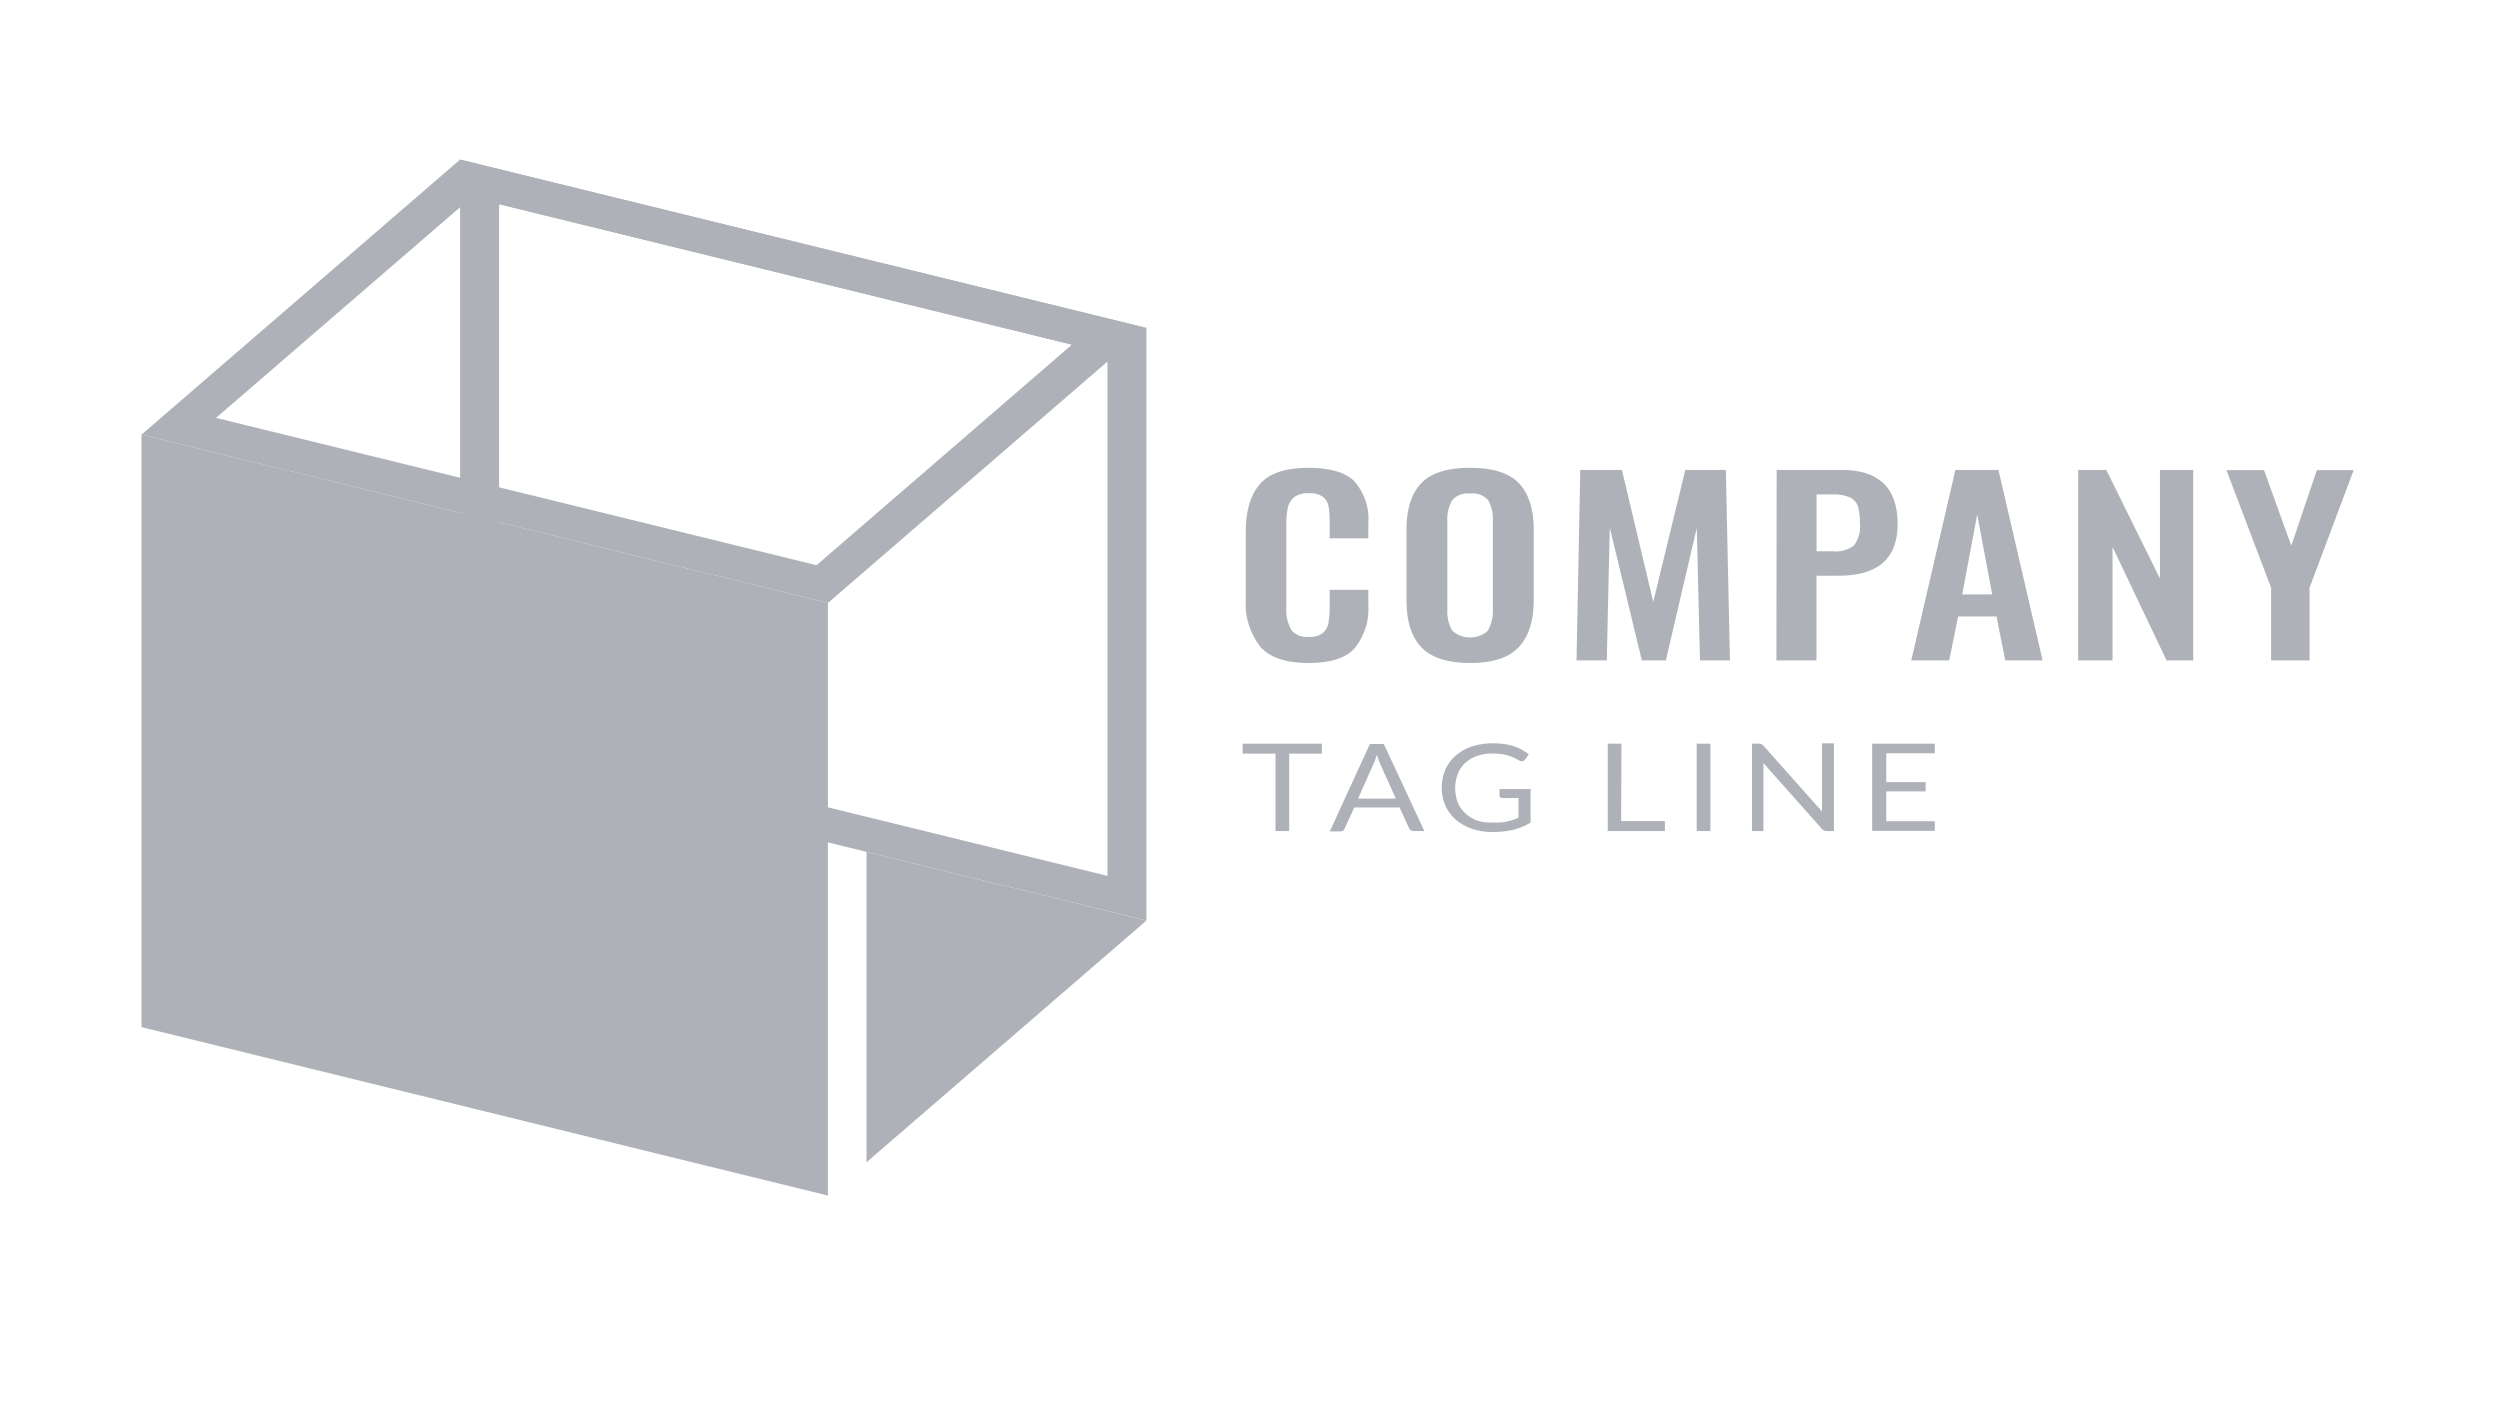
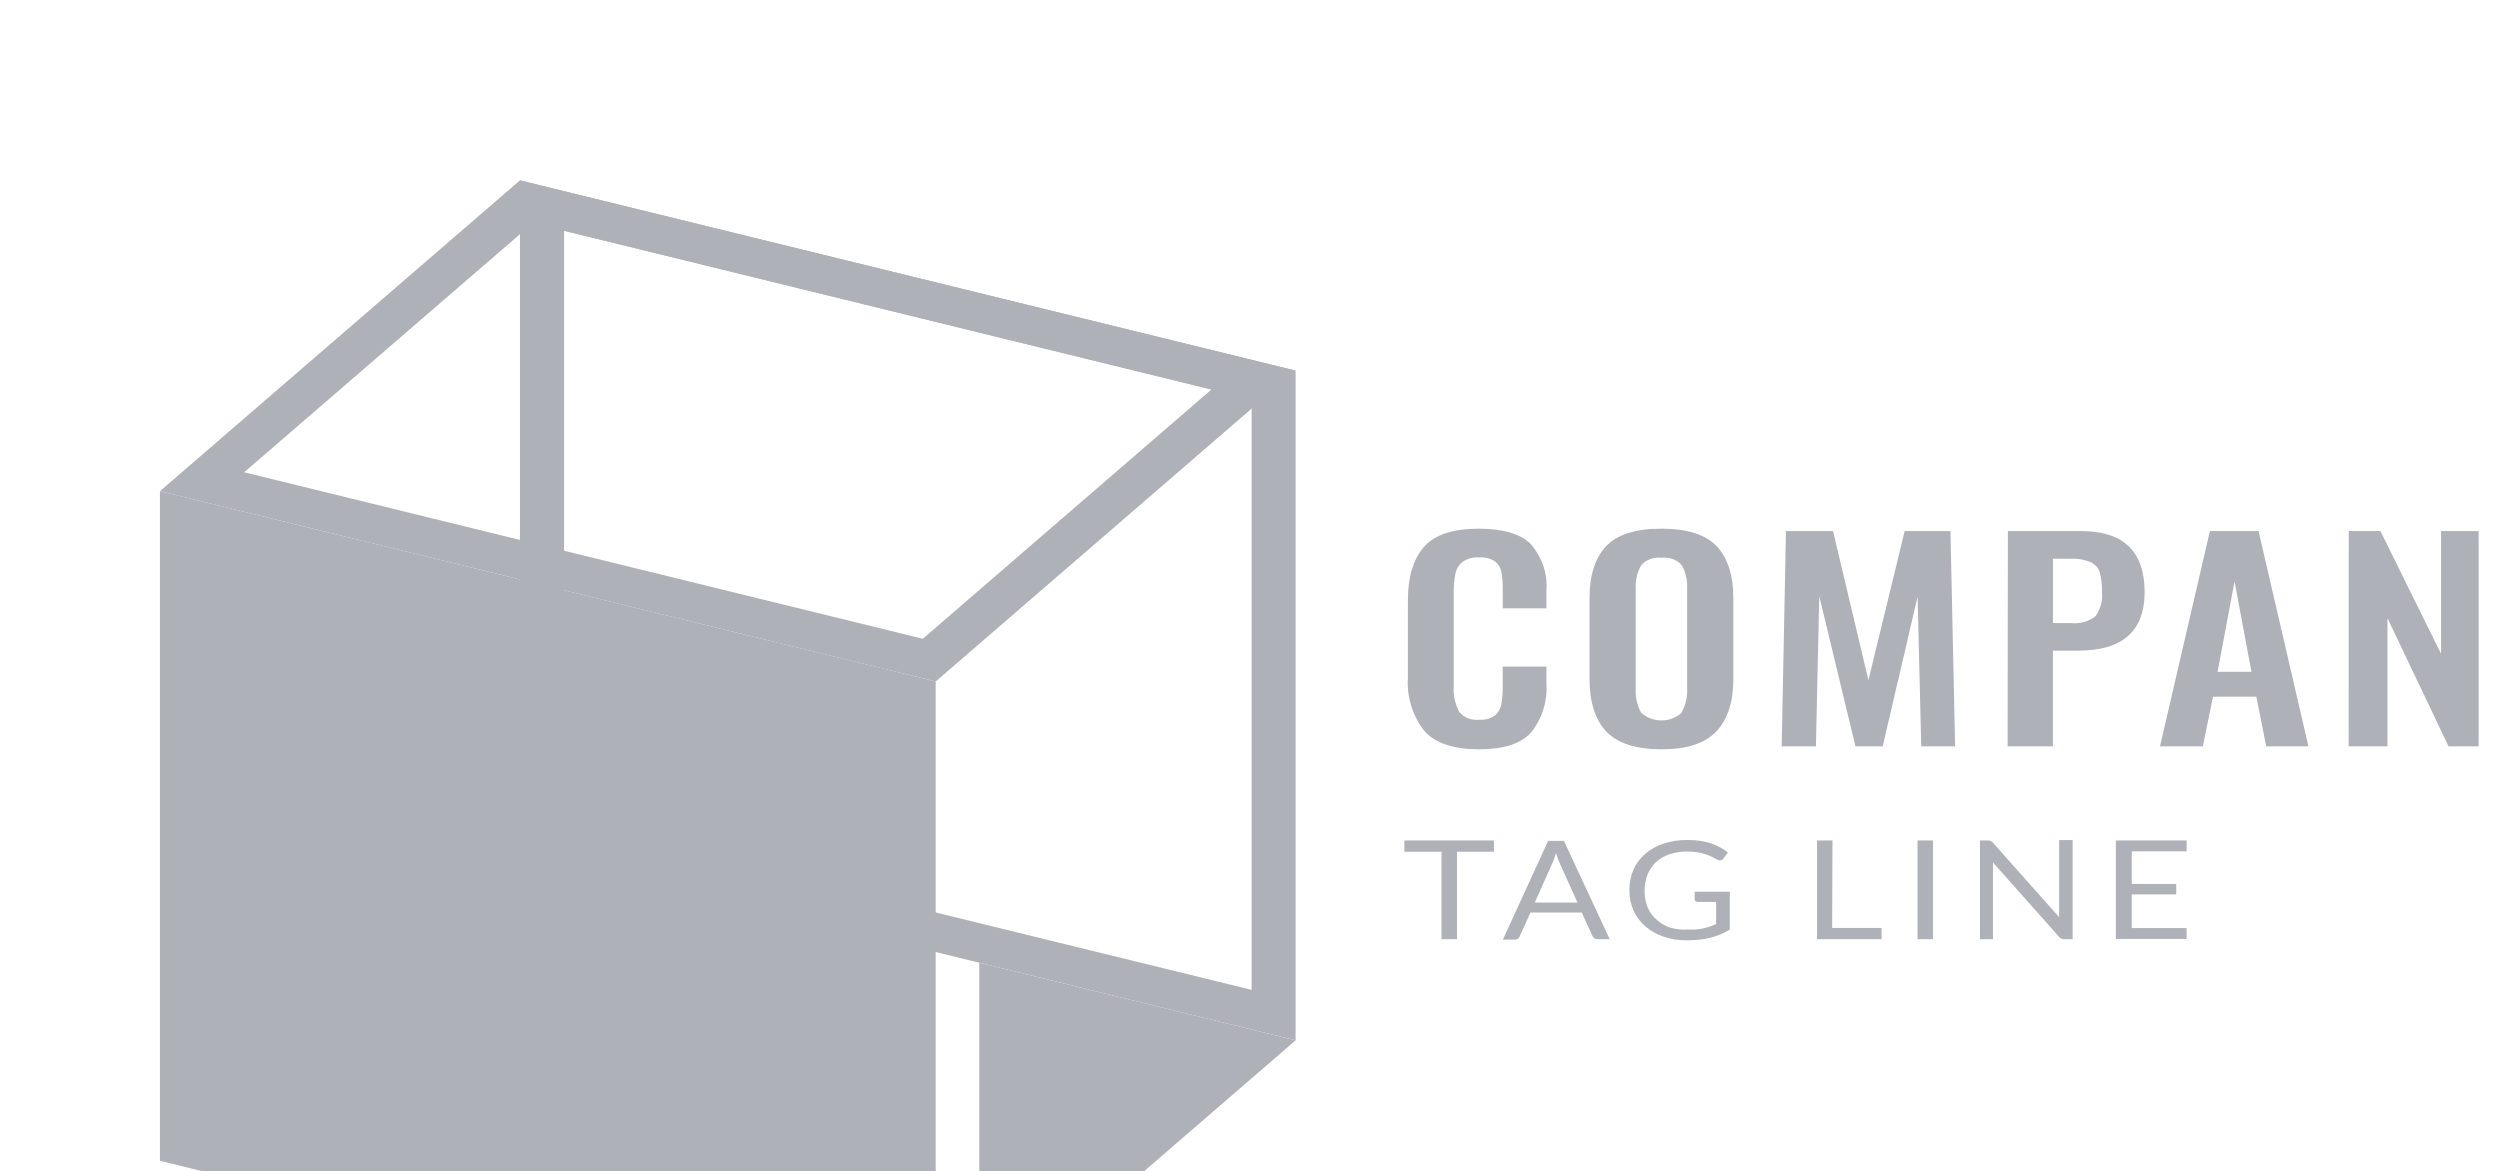
- <svg xmlns="http://www.w3.org/2000/svg" width="106" height="60" viewBox="0 0 106 60" fill="none">
-   <path d="M53.425 27.408C52.982 26.818 52.77 26.121 52.82 25.42V22.536C52.82 21.653 53.021 20.981 53.422 20.521C53.822 20.062 54.511 19.833 55.487 19.835C56.404 19.835 57.056 20.031 57.441 20.422C57.861 20.921 58.065 21.531 58.018 22.146V22.824H56.377V22.137C56.383 21.913 56.367 21.688 56.33 21.466C56.306 21.314 56.223 21.173 56.095 21.067C55.927 20.953 55.715 20.897 55.501 20.912C55.276 20.897 55.053 20.956 54.876 21.076C54.733 21.194 54.637 21.348 54.604 21.516C54.557 21.751 54.535 21.99 54.539 22.229V25.728C54.513 26.065 54.586 26.403 54.75 26.71C54.831 26.814 54.945 26.896 55.077 26.948C55.21 27 55.356 27.019 55.501 27.003C55.711 27.018 55.919 26.962 56.082 26.845C56.215 26.73 56.301 26.581 56.326 26.42C56.364 26.188 56.382 25.953 56.377 25.719V25.009H58.018V25.657C58.064 26.299 57.865 26.936 57.451 27.47C57.074 27.898 56.431 28.112 55.487 28.112C54.543 28.112 53.829 27.883 53.425 27.408Z" fill="#AFB1B8" />
-   <path d="M60.257 27.438C59.842 26.989 59.635 26.335 59.635 25.47V22.437C59.635 21.58 59.842 20.932 60.257 20.492C60.671 20.052 61.364 19.833 62.336 19.835C63.301 19.835 63.99 20.054 64.405 20.492C64.819 20.932 65.03 21.58 65.03 22.437V25.47C65.03 26.326 64.819 26.983 64.398 27.435C63.977 27.886 63.291 28.112 62.336 28.112C61.381 28.112 60.675 27.883 60.257 27.438ZM63.1 26.71C63.249 26.429 63.316 26.121 63.297 25.813V22.099C63.316 21.797 63.25 21.495 63.104 21.22C63.02 21.113 62.904 21.03 62.769 20.978C62.633 20.926 62.483 20.908 62.336 20.926C62.188 20.909 62.038 20.927 61.902 20.978C61.766 21.03 61.649 21.114 61.565 21.22C61.415 21.494 61.348 21.797 61.368 22.099V25.83C61.347 26.139 61.415 26.447 61.565 26.728C61.66 26.822 61.779 26.898 61.911 26.95C62.043 27.002 62.187 27.029 62.333 27.029C62.478 27.029 62.622 27.002 62.754 26.95C62.887 26.898 63.005 26.822 63.1 26.728V26.71Z" fill="#AFB1B8" />
-   <path d="M67.004 19.924H68.77L70.098 25.519L71.457 19.924H73.176L73.35 28H72.079L71.943 22.387L70.632 28H69.613L68.254 22.366L68.128 28H66.844L67.004 19.924Z" fill="#AFB1B8" />
-   <path d="M75.33 19.924H78.082C79.667 19.924 80.46 20.688 80.46 22.217C80.46 23.681 79.625 24.413 77.956 24.411H77.019V28H75.32L75.33 19.924ZM77.681 23.375C77.849 23.394 78.019 23.381 78.181 23.336C78.342 23.292 78.49 23.219 78.615 23.12C78.81 22.848 78.896 22.527 78.86 22.208C78.869 21.962 78.841 21.715 78.778 21.475C78.754 21.395 78.712 21.319 78.653 21.253C78.595 21.187 78.522 21.132 78.439 21.091C78.203 20.993 77.942 20.949 77.681 20.962H77.022V23.375H77.681Z" fill="#AFB1B8" />
-   <path d="M82.909 19.924H84.734L86.606 28H85.022L84.652 26.138H83.025L82.644 28H81.038L82.909 19.924ZM84.469 25.203L83.833 21.812L83.198 25.203H84.469Z" fill="#AFB1B8" />
-   <path d="M88.117 19.924H89.306L91.582 24.531V19.924H92.992V28H91.861L89.571 23.191V28H88.114L88.117 19.924Z" fill="#AFB1B8" />
-   <path d="M96.294 24.921L94.402 19.935H95.996L97.151 23.138L98.234 19.935H99.794L97.925 24.921V28H96.294V24.921Z" fill="#AFB1B8" />
-   <path d="M56.048 31.532V31.954H54.662V35.236H54.081V31.954H52.688V31.532H56.048Z" fill="#AFB1B8" />
-   <path d="M60.393 35.236H59.944C59.899 35.239 59.854 35.226 59.819 35.201C59.785 35.179 59.759 35.15 59.744 35.116L59.343 34.236H57.42L57.019 35.116C57.008 35.153 56.987 35.187 56.958 35.216C56.922 35.24 56.878 35.253 56.832 35.251H56.384L58.083 31.547H58.674L60.393 35.236ZM57.58 33.861H59.183L58.504 32.353C58.454 32.239 58.412 32.123 58.378 32.004C58.354 32.075 58.334 32.142 58.314 32.201L58.252 32.356L57.58 33.861Z" fill="#AFB1B8" />
-   <path d="M63.321 34.872C63.428 34.877 63.534 34.877 63.64 34.872C63.732 34.864 63.823 34.849 63.912 34.828C63.995 34.811 64.077 34.788 64.157 34.761C64.232 34.734 64.306 34.702 64.384 34.67V33.837H63.705C63.688 33.838 63.671 33.836 63.656 33.831C63.64 33.825 63.625 33.818 63.613 33.808C63.602 33.799 63.593 33.789 63.587 33.777C63.581 33.766 63.579 33.753 63.579 33.74V33.456H64.897V34.875C64.79 34.942 64.676 35.001 64.558 35.051C64.437 35.103 64.31 35.145 64.181 35.177C64.042 35.213 63.9 35.238 63.756 35.254C63.591 35.27 63.426 35.277 63.26 35.277C62.967 35.279 62.676 35.233 62.404 35.139C62.15 35.051 61.918 34.919 61.724 34.752C61.535 34.583 61.386 34.384 61.286 34.166C61.179 33.92 61.126 33.659 61.13 33.397C61.126 33.133 61.178 32.871 61.283 32.623C61.38 32.403 61.53 32.203 61.721 32.036C61.915 31.869 62.146 31.739 62.401 31.652C62.691 31.557 63 31.511 63.311 31.514C63.469 31.514 63.627 31.524 63.783 31.546C63.921 31.566 64.057 31.597 64.187 31.64C64.306 31.678 64.42 31.728 64.527 31.787C64.631 31.845 64.73 31.909 64.823 31.98L64.66 32.209C64.647 32.23 64.628 32.248 64.605 32.26C64.581 32.272 64.555 32.279 64.527 32.279C64.49 32.278 64.453 32.268 64.422 32.25C64.371 32.227 64.317 32.197 64.255 32.162C64.183 32.123 64.107 32.09 64.028 32.062C63.926 32.027 63.822 32 63.715 31.98C63.573 31.958 63.428 31.947 63.284 31.948C63.06 31.946 62.837 31.981 62.628 32.051C62.439 32.116 62.269 32.216 62.129 32.344C61.988 32.477 61.88 32.634 61.813 32.804C61.661 33.206 61.661 33.638 61.813 34.039C61.887 34.214 62.003 34.372 62.153 34.506C62.292 34.633 62.461 34.733 62.648 34.799C62.864 34.863 63.093 34.888 63.321 34.872V34.872Z" fill="#AFB1B8" />
-   <path d="M68.736 34.814H70.591V35.236H68.169V31.532H68.75L68.736 34.814Z" fill="#AFB1B8" />
-   <path d="M72.521 35.236H71.94V31.532H72.521V35.236Z" fill="#AFB1B8" />
-   <path d="M74.681 31.549C74.716 31.566 74.746 31.589 74.77 31.617L77.253 34.409C77.25 34.365 77.25 34.321 77.253 34.277C77.253 34.236 77.253 34.195 77.253 34.157V31.517H77.759V35.236H77.467C77.424 35.239 77.38 35.232 77.341 35.216C77.306 35.197 77.275 35.173 77.25 35.145L74.77 32.356C74.77 32.4 74.77 32.441 74.77 32.482C74.77 32.523 74.77 32.561 74.77 32.596V35.236H74.284V31.532H74.586C74.619 31.532 74.651 31.538 74.681 31.549V31.549Z" fill="#AFB1B8" />
-   <path d="M82.036 31.532V31.939H79.978V33.162H81.646V33.555H79.978V34.819H82.036V35.227H79.38V31.532H82.036Z" fill="#AFB1B8" />
-   <path d="M21.162 8.656L46.957 14.979V37.137L21.162 30.816V8.656ZM19.507 6.767V31.893L48.608 39.029V13.905L19.507 6.767Z" fill="#AFB1B8" />
-   <path d="M35.104 50.692L6 43.55V18.427L35.104 25.566V50.692Z" fill="#AFB1B8" />
-   <path d="M19.99 8.371L45.448 14.615L34.621 23.965L9.159 17.718L19.99 8.371ZM19.507 6.767L6 18.428L35.104 25.566L48.608 13.905L19.507 6.767Z" fill="#AFB1B8" />
-   <path d="M36.741 49.279L48.608 39.032L36.741 36.119V49.279Z" fill="#AFB1B8" />
+ <svg xmlns="http://www.w3.org/2000/svg" fill="#AFB1B8">
+   <path d="M53.425 27.408a2.947 2.947 0 0 1-.605-1.988v-2.884c0-.883.2-1.555.602-2.015.4-.46 1.089-.688 2.065-.686.917 0 1.569.196 1.953.587.42.499.625 1.109.578 1.724v.678h-1.64v-.687c.005-.224-.01-.449-.048-.671a.65.65 0 0 0-.235-.399.95.95 0 0 0-.594-.155 1.005 1.005 0 0 0-.625.164.768.768 0 0 0-.272.44 3.332 3.332 0 0 0-.065.713v3.499c-.026.337.047.675.21.982a.77.77 0 0 0 .328.238.9.9 0 0 0 .424.055.893.893 0 0 0 .58-.158.704.704 0 0 0 .245-.425c.038-.232.056-.467.051-.701v-.71h1.641v.648a2.64 2.64 0 0 1-.567 1.813c-.377.428-1.02.642-1.964.642s-1.658-.229-2.062-.704ZM60.257 27.438c-.415-.45-.622-1.103-.622-1.968v-3.033c0-.857.207-1.505.622-1.945.414-.44 1.107-.659 2.079-.657.965 0 1.654.22 2.069.657.414.44.625 1.088.625 1.945v3.032c0 .857-.21 1.514-.632 1.966-.421.451-1.107.677-2.062.677-.955 0-1.661-.229-2.08-.674Zm2.843-.728c.149-.28.216-.589.197-.897v-3.714a1.65 1.65 0 0 0-.193-.88.776.776 0 0 0-.335-.241.907.907 0 0 0-.433-.052.918.918 0 0 0-.434.052.786.786 0 0 0-.337.241c-.15.275-.217.578-.197.88v3.731c-.02.309.047.617.197.898.095.094.214.17.346.222a1.158 1.158 0 0 0 .843 0c.133-.052.25-.128.346-.222v-.018ZM67.004 19.924h1.766l1.328 5.595 1.36-5.595h1.718L73.35 28h-1.271l-.136-5.613L70.632 28h-1.02l-1.358-5.634L68.128 28h-1.284l.16-8.076ZM75.33 19.924h2.752c1.585 0 2.378.764 2.378 2.293 0 1.464-.835 2.196-2.504 2.194h-.937V28H75.32l.01-8.077Zm2.351 3.451c.168.019.338.006.5-.039.16-.044.31-.117.434-.216.195-.273.281-.593.245-.912a2.525 2.525 0 0 0-.082-.733.594.594 0 0 0-.125-.222.703.703 0 0 0-.214-.162 1.759 1.759 0 0 0-.758-.13h-.659v2.414h.66ZM82.91 19.924h1.824L86.606 28h-1.584l-.37-1.862h-1.627L82.645 28h-1.607l1.871-8.076Zm1.559 5.279-.636-3.39-.635 3.39h1.27ZM88.117 19.924h1.19l2.275 4.607v-4.607h1.41V28h-1.131l-2.29-4.81V28h-1.457l.003-8.076ZM96.294 24.92l-1.892-4.985h1.594l1.155 3.203 1.083-3.203h1.56l-1.869 4.986V28h-1.63v-3.08ZM56.048 31.532v.422h-1.386v3.282h-.581v-3.282h-1.393v-.422h3.36ZM60.393 35.236h-.449a.2.2 0 0 1-.126-.035.194.194 0 0 1-.074-.085l-.401-.88H57.42l-.4.88a.243.243 0 0 1-.062.1.208.208 0 0 1-.126.035h-.448l1.699-3.704h.59l1.72 3.69Zm-2.813-1.375h1.603l-.68-1.508a2.699 2.699 0 0 1-.125-.349c-.024.07-.044.138-.064.197l-.062.155-.672 1.505ZM63.321 34.872c.107.005.213.005.32 0 .091-.008.182-.023.271-.044.083-.017.165-.04.245-.067.075-.027.15-.059.227-.091v-.833h-.679a.137.137 0 0 1-.092-.03.086.086 0 0 1-.026-.03.074.074 0 0 1-.008-.037v-.284h1.318v1.42a2.578 2.578 0 0 1-.716.301c-.14.036-.281.061-.425.077-.165.016-.33.023-.496.023a2.59 2.59 0 0 1-.856-.138 2.09 2.09 0 0 1-.68-.387 1.79 1.79 0 0 1-.438-.587 1.851 1.851 0 0 1-.156-.768 1.92 1.92 0 0 1 .153-.774c.097-.22.247-.42.438-.587.194-.167.425-.297.68-.384.29-.095.6-.142.91-.138.158 0 .316.01.472.032.138.02.274.051.404.094.12.038.233.088.34.147.104.058.203.122.296.193l-.163.229a.142.142 0 0 1-.055.05.17.17 0 0 1-.078.02.222.222 0 0 1-.105-.029 2.113 2.113 0 0 1-.167-.088 1.504 1.504 0 0 0-.227-.1 2.127 2.127 0 0 0-.313-.082 2.614 2.614 0 0 0-.431-.032 2.009 2.009 0 0 0-.656.103c-.189.065-.36.165-.5.293a1.29 1.29 0 0 0-.315.46 1.732 1.732 0 0 0 0 1.235c.074.175.19.333.34.467.139.127.308.227.495.293.216.064.445.089.673.073ZM68.736 34.814h1.855v.422H68.17v-3.704h.58l-.013 3.282ZM72.52 35.236h-.58v-3.704h.58v3.704ZM74.681 31.55a.28.28 0 0 1 .089.067l2.483 2.792a.881.881 0 0 1 0-.132V31.517h.506v3.72h-.292a.275.275 0 0 1-.126-.021.328.328 0 0 1-.091-.07l-2.48-2.79v2.88h-.486v-3.704h.302c.033 0 .066.006.095.017ZM82.036 31.532v.407h-2.058v1.223h1.668v.393h-1.668v1.264h2.058v.408H79.38v-3.695h2.656ZM21.162 8.656l25.795 6.323v22.158l-25.795-6.32V8.655Zm-1.655-1.89v25.127l29.1 7.136V13.905l-29.1-7.138Z" />
+   <path d="M35.104 50.692 6 43.55V18.427l29.104 7.139v25.126Z" />
+   <path d="m19.99 8.371 25.458 6.244-10.827 9.35L9.16 17.718 19.99 8.37Zm-.483-1.604L6 18.427l29.104 7.14 13.504-11.662-29.1-7.138ZM36.741 49.279 48.608 39.03 36.74 36.12v13.16Z" />
</svg>
